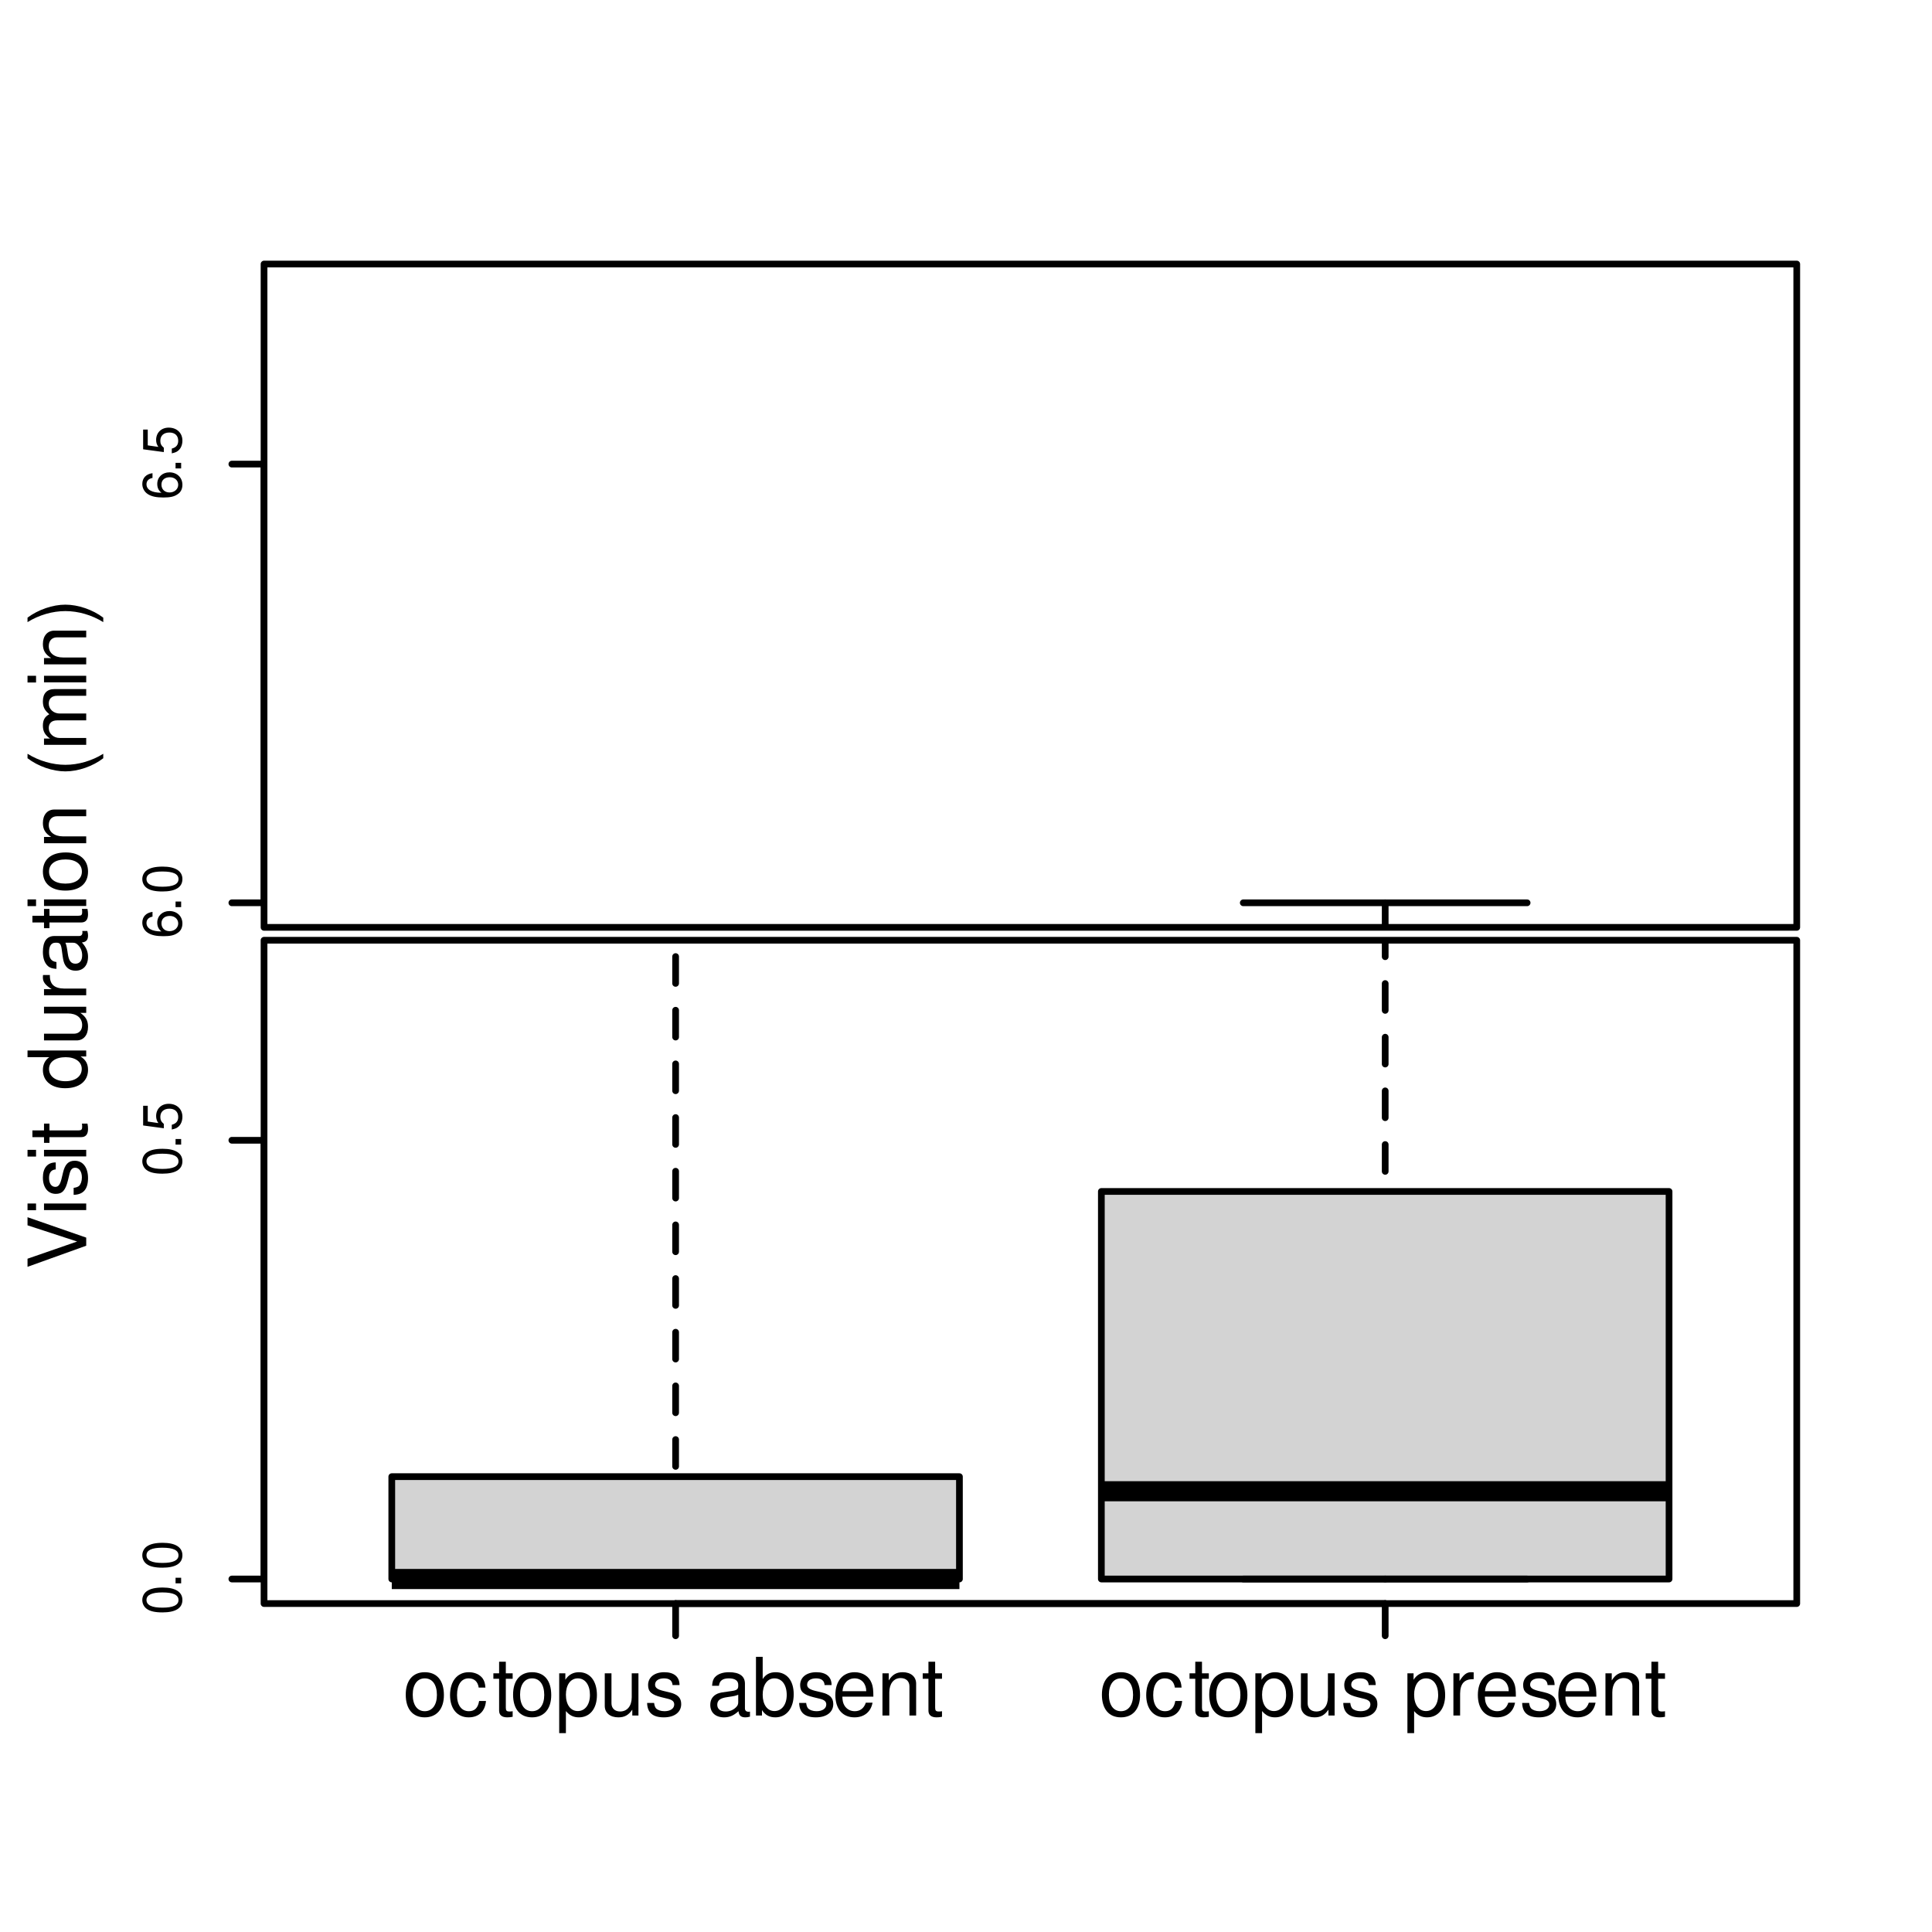
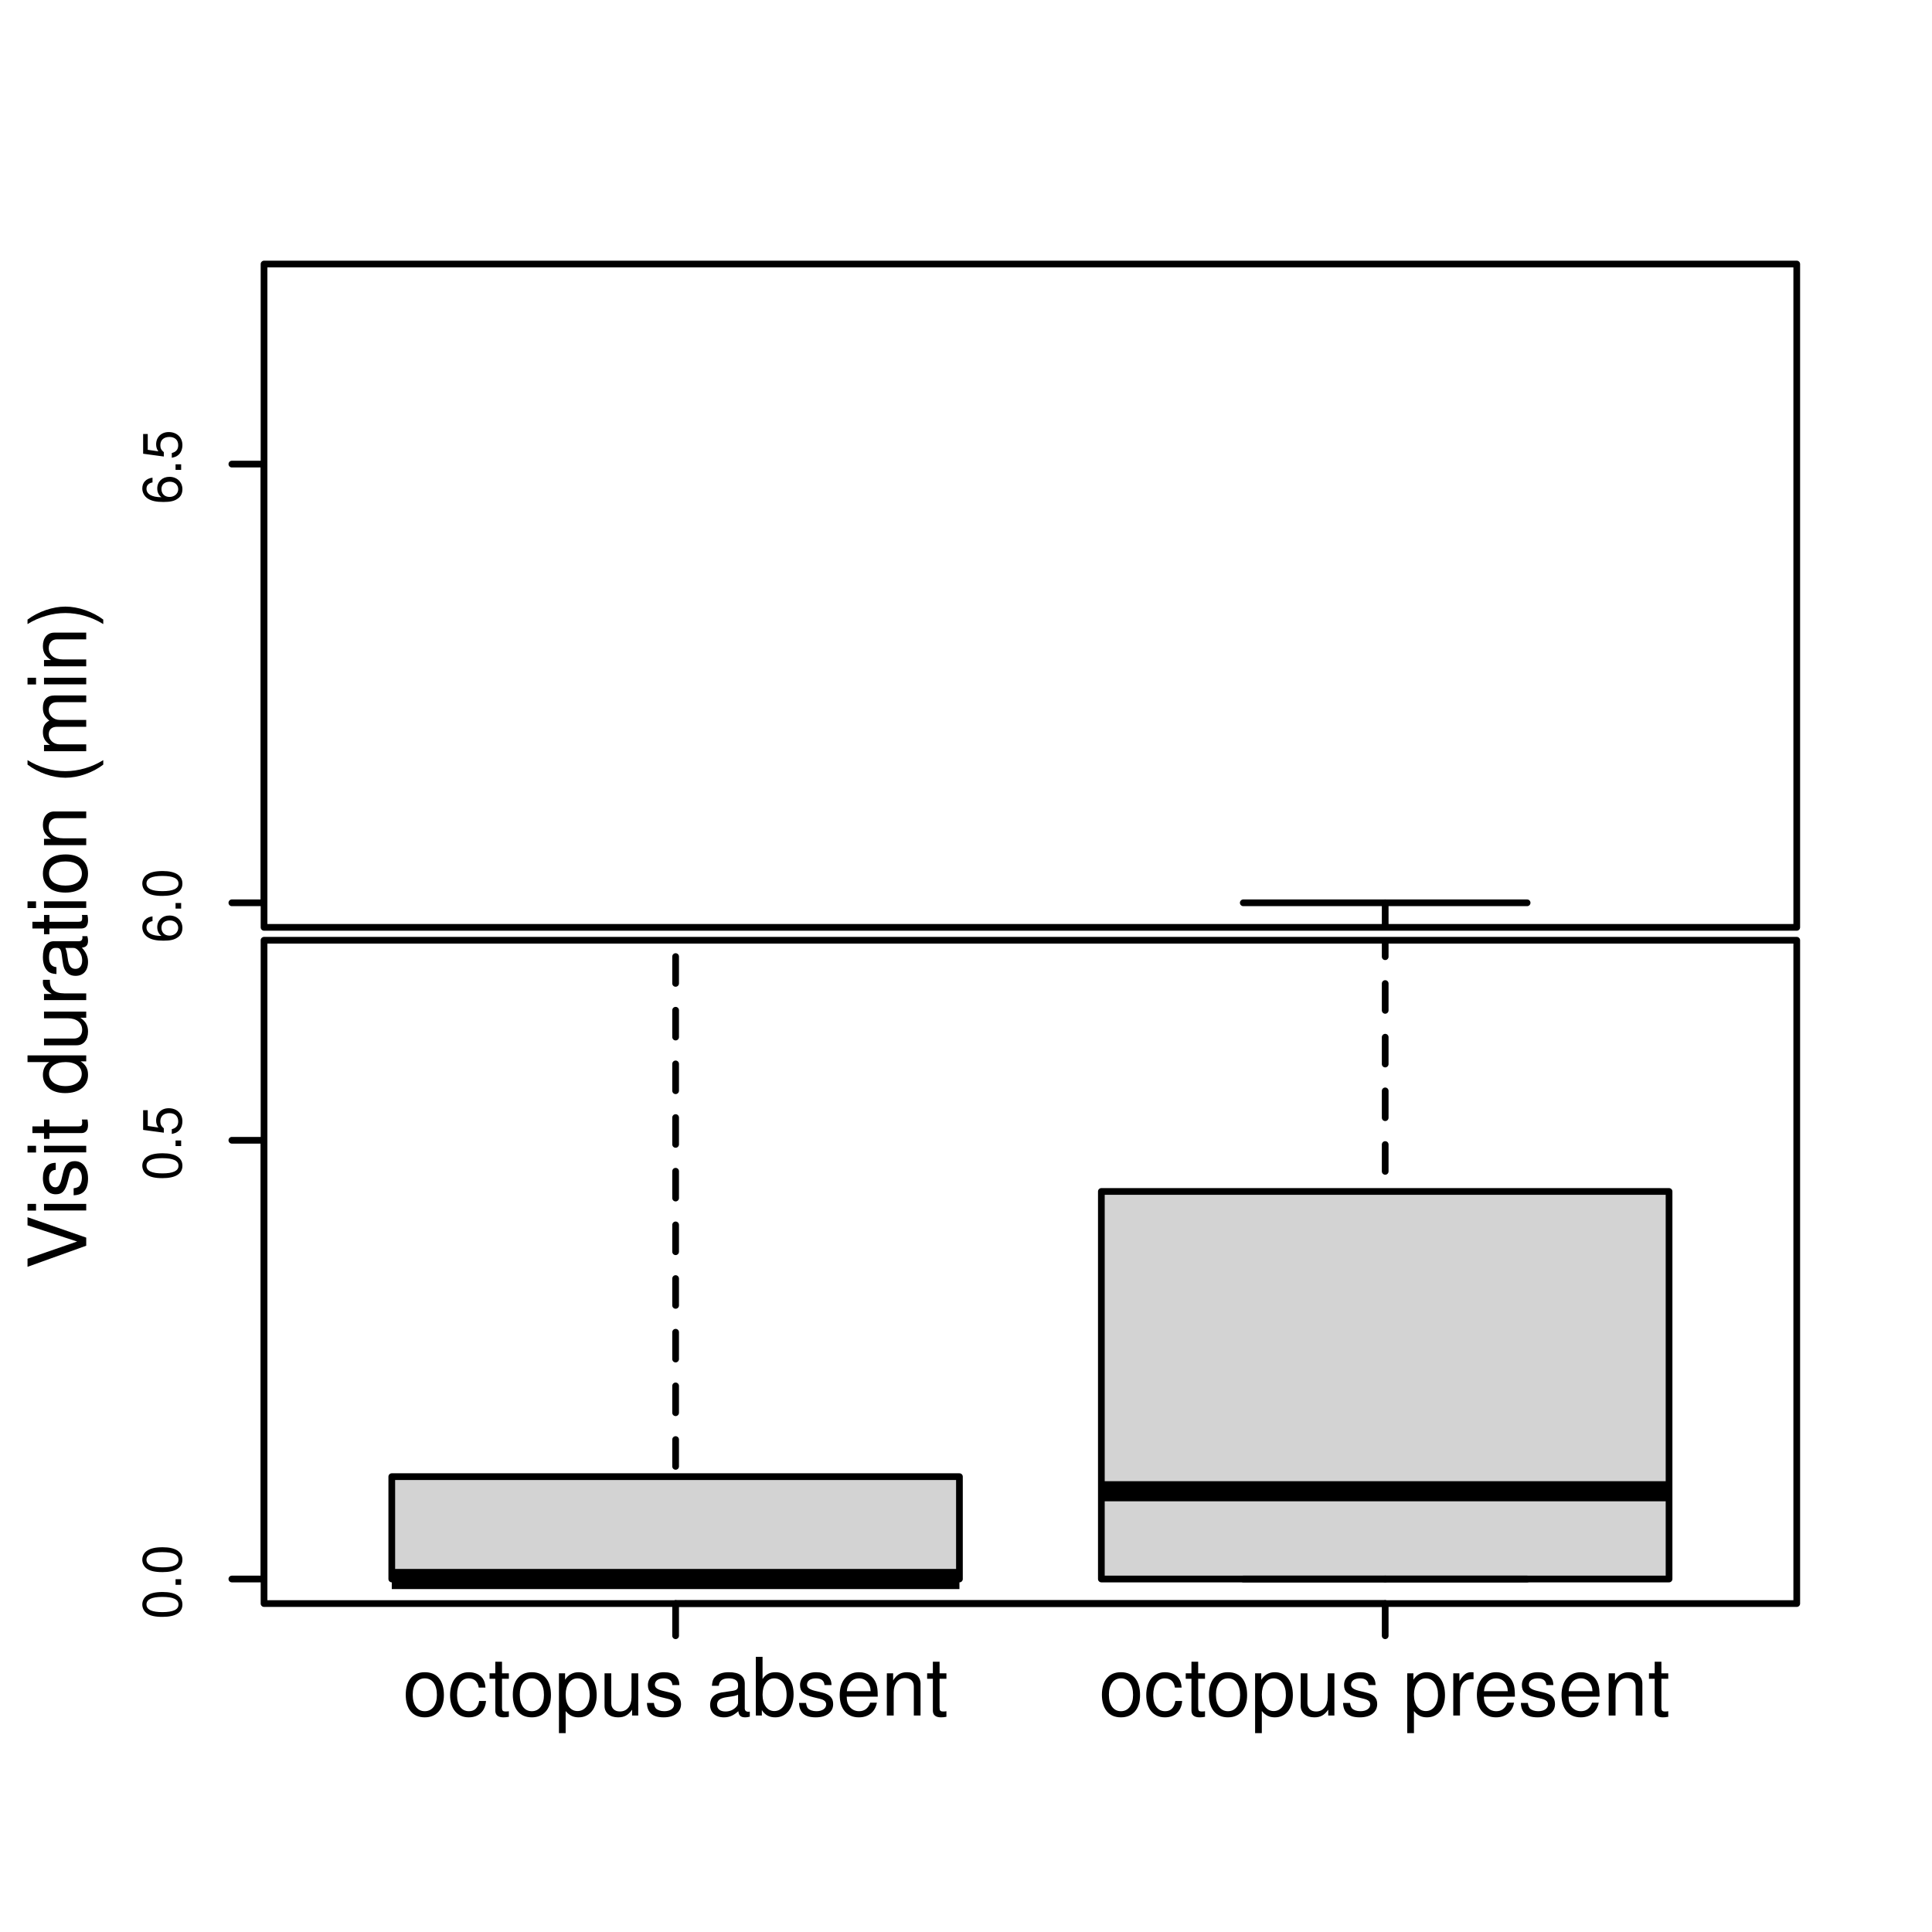
<svg xmlns="http://www.w3.org/2000/svg" xmlns:xlink="http://www.w3.org/1999/xlink" width="216pt" height="216pt" viewBox="0 0 216 216" version="1.1">
  <defs>
    <g>
      <symbol overflow="visible" id="glyph0-0">
        <path style="stroke:none;" d="" />
      </symbol>
      <symbol overflow="visible" id="glyph0-1">
        <path style="stroke:none;" d="M -3.203 -2.984 C -3.922 -2.891 -4.344 -2.438 -4.344 -1.781 C -4.344 -1.312 -4.109 -0.891 -3.719 -0.641 C -3.297 -0.375 -2.766 -0.266 -1.984 -0.266 C -1.25 -0.266 -0.781 -0.359 -0.406 -0.625 C -0.047 -0.844 0.141 -1.219 0.141 -1.688 C 0.141 -2.5 -0.469 -3.078 -1.312 -3.078 C -2.109 -3.078 -2.672 -2.531 -2.672 -1.781 C -2.672 -1.359 -2.516 -1.031 -2.203 -0.797 C -3.281 -0.797 -3.875 -1.141 -3.875 -1.75 C -3.875 -2.125 -3.625 -2.375 -3.203 -2.453 Z M -2.203 -1.703 C -2.203 -2.219 -1.844 -2.531 -1.266 -2.531 C -0.719 -2.531 -0.328 -2.172 -0.328 -1.688 C -0.328 -1.203 -0.75 -0.828 -1.297 -0.828 C -1.844 -0.828 -2.203 -1.188 -2.203 -1.703 Z M -2.203 -1.703 " />
      </symbol>
      <symbol overflow="visible" id="glyph0-2">
        <path style="stroke:none;" d="M -0.625 -1.141 L -0.625 -0.516 L 0 -0.516 L 0 -1.141 Z M -0.625 -1.141 " />
      </symbol>
      <symbol overflow="visible" id="glyph0-3">
        <path style="stroke:none;" d="M -4.344 -1.656 C -4.344 -1.25 -4.156 -0.891 -3.859 -0.672 C -3.484 -0.391 -2.906 -0.266 -2.094 -0.266 C -0.641 -0.266 0.141 -0.734 0.141 -1.656 C 0.141 -2.547 -0.641 -3.047 -2.062 -3.047 C -2.906 -3.047 -3.469 -2.906 -3.859 -2.625 C -4.156 -2.406 -4.344 -2.047 -4.344 -1.656 Z M -3.875 -1.656 C -3.875 -2.219 -3.281 -2.5 -2.109 -2.5 C -0.875 -2.5 -0.297 -2.219 -0.297 -1.641 C -0.297 -1.078 -0.906 -0.797 -2.094 -0.797 C -3.281 -0.797 -3.875 -1.078 -3.875 -1.656 Z M -3.875 -1.656 " />
      </symbol>
      <symbol overflow="visible" id="glyph0-4">
        <path style="stroke:none;" d="M -4.25 -2.859 L -4.25 -0.656 L -1.938 -0.344 L -1.938 -0.828 C -2.234 -1.078 -2.328 -1.281 -2.328 -1.609 C -2.328 -2.188 -1.938 -2.531 -1.312 -2.531 C -0.703 -2.531 -0.328 -2.188 -0.328 -1.609 C -0.328 -1.141 -0.562 -0.859 -1.047 -0.734 L -1.047 -0.203 C -0.703 -0.281 -0.531 -0.344 -0.375 -0.469 C -0.047 -0.703 0.141 -1.141 0.141 -1.625 C 0.141 -2.484 -0.484 -3.078 -1.391 -3.078 C -2.219 -3.078 -2.797 -2.516 -2.797 -1.703 C -2.797 -1.406 -2.719 -1.156 -2.547 -0.922 L -3.734 -1.094 L -3.734 -2.859 Z M -4.25 -2.859 " />
      </symbol>
      <symbol overflow="visible" id="glyph1-0">
        <path style="stroke:none;" d="" />
      </symbol>
      <symbol overflow="visible" id="glyph1-1">
        <path style="stroke:none;" d="M 2.453 -4.844 C 1.109 -4.844 0.328 -3.906 0.328 -2.328 C 0.328 -0.734 1.109 0.203 2.453 0.203 C 3.781 0.203 4.594 -0.734 4.594 -2.281 C 4.594 -3.922 3.812 -4.844 2.453 -4.844 Z M 2.453 -4.156 C 3.297 -4.156 3.812 -3.469 3.812 -2.297 C 3.812 -1.172 3.281 -0.484 2.453 -0.484 C 1.625 -0.484 1.109 -1.172 1.109 -2.328 C 1.109 -3.469 1.625 -4.156 2.453 -4.156 Z M 2.453 -4.156 " />
      </symbol>
      <symbol overflow="visible" id="glyph1-2">
        <path style="stroke:none;" d="M 4.234 -3.125 C 4.203 -3.594 4.109 -3.891 3.922 -4.156 C 3.594 -4.594 3.031 -4.844 2.375 -4.844 C 1.094 -4.844 0.281 -3.844 0.281 -2.281 C 0.281 -0.75 1.094 0.203 2.359 0.203 C 3.484 0.203 4.203 -0.469 4.297 -1.625 L 3.531 -1.625 C 3.406 -0.859 3.031 -0.484 2.391 -0.484 C 1.562 -0.484 1.062 -1.156 1.062 -2.281 C 1.062 -3.453 1.547 -4.156 2.359 -4.156 C 3 -4.156 3.391 -3.781 3.484 -3.125 Z M 4.234 -3.125 " />
      </symbol>
      <symbol overflow="visible" id="glyph1-3">
        <path style="stroke:none;" d="M 2.281 -4.719 L 1.516 -4.719 L 1.516 -6.016 L 0.766 -6.016 L 0.766 -4.719 L 0.125 -4.719 L 0.125 -4.109 L 0.766 -4.109 L 0.766 -0.547 C 0.766 -0.047 1.094 0.203 1.672 0.203 C 1.875 0.203 2.031 0.188 2.281 0.141 L 2.281 -0.484 C 2.172 -0.453 2.078 -0.453 1.922 -0.453 C 1.609 -0.453 1.516 -0.547 1.516 -0.875 L 1.516 -4.109 L 2.281 -4.109 Z M 2.281 -4.719 " />
      </symbol>
      <symbol overflow="visible" id="glyph1-4">
        <path style="stroke:none;" d="M 0.484 1.969 L 1.234 1.969 L 1.234 -0.5 C 1.641 -0.016 2.078 0.203 2.688 0.203 C 3.922 0.203 4.703 -0.781 4.703 -2.281 C 4.703 -3.859 3.938 -4.844 2.688 -4.844 C 2.047 -4.844 1.531 -4.562 1.172 -4 L 1.172 -4.719 L 0.484 -4.719 Z M 2.562 -4.156 C 3.391 -4.156 3.922 -3.422 3.922 -2.297 C 3.922 -1.219 3.375 -0.5 2.562 -0.5 C 1.75 -0.5 1.234 -1.219 1.234 -2.328 C 1.234 -3.422 1.75 -4.156 2.562 -4.156 Z M 2.562 -4.156 " />
      </symbol>
      <symbol overflow="visible" id="glyph1-5">
        <path style="stroke:none;" d="M 4.344 0 L 4.344 -4.719 L 3.594 -4.719 L 3.594 -2.047 C 3.594 -1.078 3.094 -0.453 2.297 -0.453 C 1.703 -0.453 1.328 -0.812 1.328 -1.375 L 1.328 -4.719 L 0.578 -4.719 L 0.578 -1.078 C 0.578 -0.297 1.172 0.203 2.094 0.203 C 2.781 0.203 3.219 -0.031 3.656 -0.656 L 3.656 0 Z M 4.344 0 " />
      </symbol>
      <symbol overflow="visible" id="glyph1-6">
        <path style="stroke:none;" d="M 3.938 -3.406 C 3.938 -4.328 3.328 -4.844 2.234 -4.844 C 1.141 -4.844 0.422 -4.281 0.422 -3.406 C 0.422 -2.672 0.797 -2.328 1.922 -2.047 L 2.625 -1.875 C 3.141 -1.75 3.344 -1.562 3.344 -1.234 C 3.344 -0.781 2.906 -0.484 2.25 -0.484 C 1.844 -0.484 1.5 -0.609 1.312 -0.797 C 1.203 -0.938 1.141 -1.078 1.094 -1.406 L 0.312 -1.406 C 0.344 -0.312 0.953 0.203 2.188 0.203 C 3.375 0.203 4.125 -0.375 4.125 -1.281 C 4.125 -1.984 3.734 -2.375 2.797 -2.594 L 2.078 -2.766 C 1.469 -2.922 1.203 -3.109 1.203 -3.453 C 1.203 -3.891 1.594 -4.156 2.203 -4.156 C 2.812 -4.156 3.125 -3.891 3.156 -3.406 Z M 3.938 -3.406 " />
      </symbol>
      <symbol overflow="visible" id="glyph1-7">
        <path style="stroke:none;" d="" />
      </symbol>
      <symbol overflow="visible" id="glyph1-8">
        <path style="stroke:none;" d="M 4.812 -0.438 C 4.734 -0.422 4.703 -0.422 4.656 -0.422 C 4.391 -0.422 4.25 -0.562 4.25 -0.797 L 4.25 -3.562 C 4.25 -4.406 3.641 -4.844 2.469 -4.844 C 1.781 -4.844 1.234 -4.656 0.906 -4.297 C 0.688 -4.062 0.609 -3.781 0.578 -3.328 L 1.344 -3.328 C 1.406 -3.891 1.75 -4.156 2.453 -4.156 C 3.125 -4.156 3.5 -3.906 3.5 -3.453 L 3.5 -3.266 C 3.484 -2.938 3.328 -2.812 2.719 -2.734 C 1.656 -2.594 1.5 -2.562 1.203 -2.453 C 0.656 -2.219 0.375 -1.797 0.375 -1.188 C 0.375 -0.328 0.969 0.203 1.922 0.203 C 2.516 0.203 3 0 3.531 -0.484 C 3.578 0 3.812 0.203 4.297 0.203 C 4.469 0.203 4.562 0.188 4.812 0.125 Z M 3.5 -1.484 C 3.5 -1.234 3.422 -1.078 3.203 -0.875 C 2.891 -0.594 2.531 -0.453 2.094 -0.453 C 1.5 -0.453 1.156 -0.734 1.156 -1.203 C 1.156 -1.703 1.484 -1.953 2.297 -2.062 C 3.094 -2.172 3.25 -2.219 3.5 -2.328 Z M 3.5 -1.484 " />
      </symbol>
      <symbol overflow="visible" id="glyph1-9">
        <path style="stroke:none;" d="M 0.484 -6.562 L 0.484 0 L 1.156 0 L 1.156 -0.609 C 1.516 -0.047 2 0.203 2.656 0.203 C 3.891 0.203 4.703 -0.812 4.703 -2.375 C 4.703 -3.906 3.938 -4.844 2.688 -4.844 C 2.047 -4.844 1.578 -4.609 1.234 -4.078 L 1.234 -6.562 Z M 2.547 -4.156 C 3.391 -4.156 3.922 -3.422 3.922 -2.297 C 3.922 -1.219 3.359 -0.5 2.547 -0.5 C 1.75 -0.5 1.234 -1.219 1.234 -2.328 C 1.234 -3.422 1.75 -4.156 2.547 -4.156 Z M 2.547 -4.156 " />
      </symbol>
      <symbol overflow="visible" id="glyph1-10">
        <path style="stroke:none;" d="M 4.609 -2.109 C 4.609 -2.828 4.562 -3.266 4.422 -3.609 C 4.125 -4.391 3.406 -4.844 2.516 -4.844 C 1.203 -4.844 0.359 -3.859 0.359 -2.297 C 0.359 -0.734 1.172 0.203 2.5 0.203 C 3.578 0.203 4.328 -0.406 4.516 -1.438 L 3.766 -1.438 C 3.562 -0.812 3.125 -0.484 2.531 -0.484 C 2.047 -0.484 1.641 -0.703 1.391 -1.094 C 1.219 -1.375 1.156 -1.641 1.141 -2.109 Z M 1.156 -2.719 C 1.219 -3.594 1.75 -4.156 2.516 -4.156 C 3.281 -4.156 3.812 -3.562 3.812 -2.719 Z M 1.156 -2.719 " />
      </symbol>
      <symbol overflow="visible" id="glyph1-11">
        <path style="stroke:none;" d="M 0.625 -4.719 L 0.625 0 L 1.391 0 L 1.391 -2.594 C 1.391 -3.562 1.891 -4.188 2.656 -4.188 C 3.266 -4.188 3.641 -3.828 3.641 -3.266 L 3.641 0 L 4.391 0 L 4.391 -3.562 C 4.391 -4.344 3.797 -4.844 2.891 -4.844 C 2.188 -4.844 1.734 -4.578 1.328 -3.922 L 1.328 -4.719 Z M 0.625 -4.719 " />
      </symbol>
      <symbol overflow="visible" id="glyph1-12">
        <path style="stroke:none;" d="M 0.625 -4.719 L 0.625 0 L 1.375 0 L 1.375 -2.453 C 1.391 -3.578 1.859 -4.094 2.891 -4.062 L 2.891 -4.828 C 2.766 -4.844 2.688 -4.844 2.594 -4.844 C 2.109 -4.844 1.75 -4.562 1.312 -3.859 L 1.312 -4.719 Z M 0.625 -4.719 " />
      </symbol>
      <symbol overflow="visible" id="glyph2-0">
        <path style="stroke:none;" d="" />
      </symbol>
      <symbol overflow="visible" id="glyph2-1">
        <path style="stroke:none;" d="M 0 -3.531 L -6.562 -5.812 L -6.562 -4.906 L -1.016 -3.094 L -6.562 -1.172 L -6.562 -0.266 L 0 -2.625 Z M 0 -3.531 " />
      </symbol>
      <symbol overflow="visible" id="glyph2-2">
        <path style="stroke:none;" d="M -4.719 -1.344 L -4.719 -0.609 L 0 -0.609 L 0 -1.344 Z M -6.562 -1.344 L -6.562 -0.594 L -5.609 -0.594 L -5.609 -1.344 Z M -6.562 -1.344 " />
      </symbol>
      <symbol overflow="visible" id="glyph2-3">
        <path style="stroke:none;" d="M -3.406 -3.938 C -4.328 -3.938 -4.844 -3.328 -4.844 -2.234 C -4.844 -1.141 -4.281 -0.422 -3.406 -0.422 C -2.672 -0.422 -2.328 -0.797 -2.047 -1.922 L -1.875 -2.625 C -1.75 -3.141 -1.562 -3.344 -1.234 -3.344 C -0.781 -3.344 -0.484 -2.906 -0.484 -2.25 C -0.484 -1.844 -0.609 -1.5 -0.797 -1.312 C -0.938 -1.203 -1.078 -1.141 -1.406 -1.094 L -1.406 -0.312 C -0.312 -0.344 0.203 -0.953 0.203 -2.188 C 0.203 -3.375 -0.375 -4.125 -1.281 -4.125 C -1.984 -4.125 -2.375 -3.734 -2.594 -2.797 L -2.766 -2.078 C -2.922 -1.469 -3.109 -1.203 -3.453 -1.203 C -3.891 -1.203 -4.156 -1.594 -4.156 -2.203 C -4.156 -2.812 -3.891 -3.125 -3.406 -3.156 Z M -3.406 -3.938 " />
      </symbol>
      <symbol overflow="visible" id="glyph2-4">
        <path style="stroke:none;" d="M -4.719 -2.281 L -4.719 -1.516 L -6.016 -1.516 L -6.016 -0.766 L -4.719 -0.766 L -4.719 -0.125 L -4.109 -0.125 L -4.109 -0.766 L -0.547 -0.766 C -0.047 -0.766 0.203 -1.094 0.203 -1.672 C 0.203 -1.875 0.188 -2.031 0.141 -2.281 L -0.484 -2.281 C -0.453 -2.172 -0.453 -2.078 -0.453 -1.922 C -0.453 -1.609 -0.547 -1.516 -0.875 -1.516 L -4.109 -1.516 L -4.109 -2.281 Z M -4.719 -2.281 " />
      </symbol>
      <symbol overflow="visible" id="glyph2-5">
        <path style="stroke:none;" d="" />
      </symbol>
      <symbol overflow="visible" id="glyph2-6">
        <path style="stroke:none;" d="M -6.562 -4.453 L -6.562 -3.703 L -4.125 -3.703 C -4.594 -3.391 -4.844 -2.891 -4.844 -2.266 C -4.844 -1.031 -3.875 -0.234 -2.359 -0.234 C -0.781 -0.234 0.203 -1.016 0.203 -2.281 C 0.203 -2.938 -0.031 -3.391 -0.625 -3.781 L 0 -3.781 L 0 -4.453 Z M -4.156 -2.391 C -4.156 -3.188 -3.438 -3.703 -2.297 -3.703 C -1.219 -3.703 -0.5 -3.188 -0.5 -2.391 C -0.5 -1.562 -1.219 -1.016 -2.328 -1.016 C -3.422 -1.016 -4.156 -1.562 -4.156 -2.391 Z M -4.156 -2.391 " />
      </symbol>
      <symbol overflow="visible" id="glyph2-7">
        <path style="stroke:none;" d="M 0 -4.344 L -4.719 -4.344 L -4.719 -3.594 L -2.047 -3.594 C -1.078 -3.594 -0.453 -3.094 -0.453 -2.297 C -0.453 -1.703 -0.812 -1.328 -1.375 -1.328 L -4.719 -1.328 L -4.719 -0.578 L -1.078 -0.578 C -0.297 -0.578 0.203 -1.172 0.203 -2.094 C 0.203 -2.781 -0.031 -3.219 -0.656 -3.656 L 0 -3.656 Z M 0 -4.344 " />
      </symbol>
      <symbol overflow="visible" id="glyph2-8">
        <path style="stroke:none;" d="M -4.719 -0.625 L 0 -0.625 L 0 -1.375 L -2.453 -1.375 C -3.578 -1.391 -4.094 -1.859 -4.062 -2.891 L -4.828 -2.891 C -4.844 -2.766 -4.844 -2.688 -4.844 -2.594 C -4.844 -2.109 -4.562 -1.75 -3.859 -1.312 L -4.719 -1.312 Z M -4.719 -0.625 " />
      </symbol>
      <symbol overflow="visible" id="glyph2-9">
        <path style="stroke:none;" d="M -0.438 -4.812 C -0.422 -4.734 -0.422 -4.703 -0.422 -4.656 C -0.422 -4.391 -0.562 -4.25 -0.797 -4.25 L -3.562 -4.25 C -4.406 -4.25 -4.844 -3.641 -4.844 -2.469 C -4.844 -1.781 -4.656 -1.234 -4.297 -0.906 C -4.062 -0.688 -3.781 -0.609 -3.328 -0.578 L -3.328 -1.344 C -3.891 -1.406 -4.156 -1.75 -4.156 -2.453 C -4.156 -3.125 -3.906 -3.5 -3.453 -3.5 L -3.266 -3.5 C -2.938 -3.484 -2.812 -3.328 -2.734 -2.719 C -2.594 -1.656 -2.562 -1.5 -2.453 -1.203 C -2.219 -0.656 -1.797 -0.375 -1.188 -0.375 C -0.328 -0.375 0.203 -0.969 0.203 -1.922 C 0.203 -2.516 0 -3 -0.484 -3.531 C 0 -3.578 0.203 -3.812 0.203 -4.297 C 0.203 -4.469 0.188 -4.562 0.125 -4.812 Z M -1.484 -3.5 C -1.234 -3.5 -1.078 -3.422 -0.875 -3.203 C -0.594 -2.891 -0.453 -2.531 -0.453 -2.094 C -0.453 -1.5 -0.734 -1.156 -1.203 -1.156 C -1.703 -1.156 -1.953 -1.484 -2.062 -2.297 C -2.172 -3.094 -2.219 -3.25 -2.328 -3.5 Z M -1.484 -3.5 " />
      </symbol>
      <symbol overflow="visible" id="glyph2-10">
        <path style="stroke:none;" d="M -4.844 -2.453 C -4.844 -1.109 -3.906 -0.328 -2.328 -0.328 C -0.734 -0.328 0.203 -1.109 0.203 -2.453 C 0.203 -3.781 -0.734 -4.594 -2.281 -4.594 C -3.922 -4.594 -4.844 -3.812 -4.844 -2.453 Z M -4.156 -2.453 C -4.156 -3.297 -3.469 -3.812 -2.297 -3.812 C -1.172 -3.812 -0.484 -3.281 -0.484 -2.453 C -0.484 -1.625 -1.172 -1.109 -2.328 -1.109 C -3.469 -1.109 -4.156 -1.625 -4.156 -2.453 Z M -4.156 -2.453 " />
      </symbol>
      <symbol overflow="visible" id="glyph2-11">
        <path style="stroke:none;" d="M -4.719 -0.625 L 0 -0.625 L 0 -1.391 L -2.594 -1.391 C -3.562 -1.391 -4.188 -1.891 -4.188 -2.656 C -4.188 -3.266 -3.828 -3.641 -3.266 -3.641 L 0 -3.641 L 0 -4.391 L -3.562 -4.391 C -4.344 -4.391 -4.844 -3.797 -4.844 -2.891 C -4.844 -2.188 -4.578 -1.734 -3.922 -1.328 L -4.719 -1.328 Z M -4.719 -0.625 " />
      </symbol>
      <symbol overflow="visible" id="glyph2-12">
        <path style="stroke:none;" d="M -6.562 -2.125 C -5.375 -1.219 -3.75 -0.656 -2.328 -0.656 C -0.906 -0.656 0.734 -1.219 1.906 -2.125 L 1.906 -2.625 C 0.625 -1.828 -0.891 -1.391 -2.328 -1.391 C -3.766 -1.391 -5.281 -1.828 -6.562 -2.625 Z M -6.562 -2.125 " />
      </symbol>
      <symbol overflow="visible" id="glyph2-13">
        <path style="stroke:none;" d="M -4.719 -0.625 L 0 -0.625 L 0 -1.391 L -2.969 -1.391 C -3.641 -1.391 -4.188 -1.875 -4.188 -2.5 C -4.188 -3.047 -3.859 -3.359 -3.25 -3.359 L 0 -3.359 L 0 -4.125 L -2.969 -4.125 C -3.641 -4.125 -4.188 -4.609 -4.188 -5.234 C -4.188 -5.781 -3.844 -6.109 -3.25 -6.109 L 0 -6.109 L 0 -6.859 L -3.531 -6.859 C -4.391 -6.859 -4.844 -6.375 -4.844 -5.484 C -4.844 -4.859 -4.656 -4.484 -4.125 -4.047 C -4.641 -3.766 -4.844 -3.391 -4.844 -2.766 C -4.844 -2.141 -4.609 -1.719 -4.047 -1.328 L -4.719 -1.328 Z M -4.719 -0.625 " />
      </symbol>
      <symbol overflow="visible" id="glyph2-14">
        <path style="stroke:none;" d="M 1.906 -0.844 C 0.734 -1.734 -0.906 -2.297 -2.328 -2.297 C -3.75 -2.297 -5.375 -1.734 -6.562 -0.844 L -6.562 -0.344 C -5.281 -1.141 -3.766 -1.578 -2.328 -1.578 C -0.891 -1.578 0.625 -1.141 1.906 -0.344 Z M 1.906 -0.844 " />
      </symbol>
    </g>
    <clipPath id="clip1">
      <path d="M 154 100 L 156 100 L 156 103.68 L 154 103.68 Z M 154 100 " />
    </clipPath>
    <clipPath id="clip2">
      <path d="M 75 105.121 L 76 105.121 L 76 166 L 75 166 Z M 75 105.121 " />
    </clipPath>
    <clipPath id="clip3">
      <path d="M 154 105.121 L 156 105.121 L 156 134 L 154 134 Z M 154 105.121 " />
    </clipPath>
  </defs>
-   <g id="surface181">
+   <g id="surface236">
    <rect x="0" y="0" width="216" height="216" style="fill:rgb(100%,100%,100%);fill-opacity:1;stroke:none;" />
    <g clip-path="url(#clip1)" clip-rule="nonzero">
      <path style="fill:none;stroke-width:0.75;stroke-linecap:round;stroke-linejoin:round;stroke:rgb(0%,0%,0%);stroke-opacity:1;stroke-dasharray:3,3;stroke-miterlimit:10;" d="M 154.867 100.934 L 154.867 646.18 " />
    </g>
    <path style="fill:none;stroke-width:0.75;stroke-linecap:round;stroke-linejoin:round;stroke:rgb(0%,0%,0%);stroke-opacity:1;stroke-miterlimit:10;" d="M 139 100.934 L 170.734 100.934 " />
    <path style="fill:none;stroke-width:0.75;stroke-linecap:round;stroke-linejoin:round;stroke:rgb(0%,0%,0%);stroke-opacity:1;stroke-miterlimit:10;" d="M 29.52 100.934 L 29.52 51.887 " />
    <path style="fill:none;stroke-width:0.75;stroke-linecap:round;stroke-linejoin:round;stroke:rgb(0%,0%,0%);stroke-opacity:1;stroke-miterlimit:10;" d="M 29.52 100.934 L 25.922 100.934 " />
    <path style="fill:none;stroke-width:0.75;stroke-linecap:round;stroke-linejoin:round;stroke:rgb(0%,0%,0%);stroke-opacity:1;stroke-miterlimit:10;" d="M 29.52 51.887 L 25.922 51.887 " />
    <g style="fill:rgb(0%,0%,0%);fill-opacity:1;">
-       <use xlink:href="#glyph0-1" x="20.253" y="104.934" />
-       <use xlink:href="#glyph0-2" x="20.253" y="101.934" />
-       <use xlink:href="#glyph0-3" x="20.253" y="99.934" />
-     </g>
-     <g style="fill:rgb(0%,0%,0%);fill-opacity:1;">
-       <use xlink:href="#glyph0-1" x="20.253" y="55.887" />
-       <use xlink:href="#glyph0-2" x="20.253" y="52.887" />
-       <use xlink:href="#glyph0-4" x="20.253" y="50.887" />
+       <use xlink:href="#glyph0-1" x="20.253" y="105.434" />
+       <use xlink:href="#glyph0-2" x="20.253" y="102.098" />
+       <use xlink:href="#glyph0-3" x="20.253" y="100.43" />
+     </g>
+     <g style="fill:rgb(0%,0%,0%);fill-opacity:1;">
+       <use xlink:href="#glyph0-1" x="20.253" y="56.387" />
+       <use xlink:href="#glyph0-2" x="20.253" y="53.051" />
+       <use xlink:href="#glyph0-4" x="20.253" y="51.383" />
    </g>
    <path style="fill:none;stroke-width:0.75;stroke-linecap:round;stroke-linejoin:round;stroke:rgb(0%,0%,0%);stroke-opacity:1;stroke-miterlimit:10;" d="M 29.52 103.68 L 200.879 103.68 L 200.879 29.52 L 29.52 29.52 Z M 29.52 103.68 " />
    <path style=" stroke:none;fill-rule:nonzero;fill:rgb(82.745%,82.745%,82.745%);fill-opacity:1;" d="M 43.801 176.535 L 107.266 176.535 L 107.266 165.09 L 43.801 165.09 Z M 43.801 176.535 " />
    <path style="fill:none;stroke-width:2.25;stroke-linecap:butt;stroke-linejoin:round;stroke:rgb(0%,0%,0%);stroke-opacity:1;stroke-miterlimit:10;" d="M 43.801 176.535 L 107.266 176.535 " />
    <path style="fill:none;stroke-width:0.75;stroke-linecap:round;stroke-linejoin:round;stroke:rgb(0%,0%,0%);stroke-opacity:1;stroke-dasharray:3,3;stroke-miterlimit:10;" d="M 75.535 176.535 L 75.535 176.535 " />
    <g clip-path="url(#clip2)" clip-rule="nonzero">
      <path style="fill:none;stroke-width:0.75;stroke-linecap:round;stroke-linejoin:round;stroke:rgb(0%,0%,0%);stroke-opacity:1;stroke-dasharray:3,3;stroke-miterlimit:10;" d="M 75.535 -85.055 L 75.535 165.09 " />
    </g>
    <path style="fill:none;stroke-width:0.75;stroke-linecap:round;stroke-linejoin:round;stroke:rgb(0%,0%,0%);stroke-opacity:1;stroke-miterlimit:10;" d="M 59.668 176.535 L 91.398 176.535 " />
    <path style="fill:none;stroke-width:0.75;stroke-linecap:round;stroke-linejoin:round;stroke:rgb(0%,0%,0%);stroke-opacity:1;stroke-miterlimit:10;" d="M 43.801 176.535 L 107.266 176.535 L 107.266 165.09 L 43.801 165.09 Z M 43.801 176.535 " />
    <path style=" stroke:none;fill-rule:nonzero;fill:rgb(82.745%,82.745%,82.745%);fill-opacity:1;" d="M 123.133 176.535 L 186.602 176.535 L 186.602 133.207 L 123.133 133.207 Z M 123.133 176.535 " />
    <path style="fill:none;stroke-width:2.25;stroke-linecap:butt;stroke-linejoin:round;stroke:rgb(0%,0%,0%);stroke-opacity:1;stroke-miterlimit:10;" d="M 123.133 166.723 L 186.602 166.723 " />
    <path style="fill:none;stroke-width:0.75;stroke-linecap:round;stroke-linejoin:round;stroke:rgb(0%,0%,0%);stroke-opacity:1;stroke-dasharray:3,3;stroke-miterlimit:10;" d="M 154.867 176.535 L 154.867 176.535 " />
    <g clip-path="url(#clip3)" clip-rule="nonzero">
      <path style="fill:none;stroke-width:0.75;stroke-linecap:round;stroke-linejoin:round;stroke:rgb(0%,0%,0%);stroke-opacity:1;stroke-dasharray:3,3;stroke-miterlimit:10;" d="M 154.867 -412.039 L 154.867 133.207 " />
    </g>
    <path style="fill:none;stroke-width:0.75;stroke-linecap:round;stroke-linejoin:round;stroke:rgb(0%,0%,0%);stroke-opacity:1;stroke-miterlimit:10;" d="M 139 176.535 L 170.734 176.535 " />
    <path style="fill:none;stroke-width:0.75;stroke-linecap:round;stroke-linejoin:round;stroke:rgb(0%,0%,0%);stroke-opacity:1;stroke-miterlimit:10;" d="M 123.133 176.535 L 186.602 176.535 L 186.602 133.207 L 123.133 133.207 Z M 123.133 176.535 " />
    <path style="fill:none;stroke-width:0.75;stroke-linecap:round;stroke-linejoin:round;stroke:rgb(0%,0%,0%);stroke-opacity:1;stroke-miterlimit:10;" d="M 29.52 176.535 L 29.52 127.484 " />
    <path style="fill:none;stroke-width:0.75;stroke-linecap:round;stroke-linejoin:round;stroke:rgb(0%,0%,0%);stroke-opacity:1;stroke-miterlimit:10;" d="M 29.52 176.535 L 25.922 176.535 " />
    <path style="fill:none;stroke-width:0.75;stroke-linecap:round;stroke-linejoin:round;stroke:rgb(0%,0%,0%);stroke-opacity:1;stroke-miterlimit:10;" d="M 29.52 127.484 L 25.922 127.484 " />
    <g style="fill:rgb(0%,0%,0%);fill-opacity:1;">
-       <use xlink:href="#glyph0-3" x="20.253" y="180.535" />
-       <use xlink:href="#glyph0-2" x="20.253" y="177.535" />
-       <use xlink:href="#glyph0-3" x="20.253" y="175.535" />
-     </g>
-     <g style="fill:rgb(0%,0%,0%);fill-opacity:1;">
-       <use xlink:href="#glyph0-3" x="20.253" y="131.484" />
-       <use xlink:href="#glyph0-2" x="20.253" y="128.484" />
-       <use xlink:href="#glyph0-4" x="20.253" y="126.484" />
+       <use xlink:href="#glyph0-3" x="20.253" y="181.035" />
+       <use xlink:href="#glyph0-2" x="20.253" y="177.699" />
+       <use xlink:href="#glyph0-3" x="20.253" y="176.031" />
+     </g>
+     <g style="fill:rgb(0%,0%,0%);fill-opacity:1;">
+       <use xlink:href="#glyph0-3" x="20.253" y="131.984" />
+       <use xlink:href="#glyph0-2" x="20.253" y="128.648" />
+       <use xlink:href="#glyph0-4" x="20.253" y="126.98" />
    </g>
    <path style="fill:none;stroke-width:0.75;stroke-linecap:round;stroke-linejoin:round;stroke:rgb(0%,0%,0%);stroke-opacity:1;stroke-miterlimit:10;" d="M 75.535 179.281 L 154.867 179.281 " />
    <path style="fill:none;stroke-width:0.75;stroke-linecap:round;stroke-linejoin:round;stroke:rgb(0%,0%,0%);stroke-opacity:1;stroke-miterlimit:10;" d="M 75.535 179.281 L 75.535 182.879 " />
    <path style="fill:none;stroke-width:0.75;stroke-linecap:round;stroke-linejoin:round;stroke:rgb(0%,0%,0%);stroke-opacity:1;stroke-miterlimit:10;" d="M 154.867 179.281 L 154.867 182.879 " />
    <g style="fill:rgb(0%,0%,0%);fill-opacity:1;">
      <use xlink:href="#glyph1-1" x="45.035" y="191.799" />
-       <use xlink:href="#glyph1-2" x="50.035" y="191.799" />
-       <use xlink:href="#glyph1-3" x="55.035" y="191.799" />
-       <use xlink:href="#glyph1-1" x="57.035" y="191.799" />
-       <use xlink:href="#glyph1-4" x="62.035" y="191.799" />
-       <use xlink:href="#glyph1-5" x="67.035" y="191.799" />
-       <use xlink:href="#glyph1-6" x="72.035" y="191.799" />
-       <use xlink:href="#glyph1-7" x="76.035" y="191.799" />
-       <use xlink:href="#glyph1-8" x="79.035" y="191.799" />
-       <use xlink:href="#glyph1-9" x="84.035" y="191.799" />
-       <use xlink:href="#glyph1-6" x="89.035" y="191.799" />
-       <use xlink:href="#glyph1-10" x="93.035" y="191.799" />
-       <use xlink:href="#glyph1-11" x="98.035" y="191.799" />
-       <use xlink:href="#glyph1-3" x="103.035" y="191.799" />
+       <use xlink:href="#glyph1-2" x="50.039" y="191.799" />
+       <use xlink:href="#glyph1-3" x="54.609" y="191.799" />
+       <use xlink:href="#glyph1-1" x="57.003" y="191.799" />
+       <use xlink:href="#glyph1-4" x="62.007" y="191.799" />
+       <use xlink:href="#glyph1-5" x="67.011" y="191.799" />
+       <use xlink:href="#glyph1-6" x="72.015" y="191.799" />
+       <use xlink:href="#glyph1-7" x="76.514" y="191.799" />
+       <use xlink:href="#glyph1-8" x="79.016" y="191.799" />
+       <use xlink:href="#glyph1-9" x="84.02" y="191.799" />
+       <use xlink:href="#glyph1-6" x="89.023" y="191.799" />
+       <use xlink:href="#glyph1-10" x="93.522" y="191.799" />
+       <use xlink:href="#glyph1-11" x="98.526" y="191.799" />
+       <use xlink:href="#glyph1-3" x="103.53" y="191.799" />
    </g>
    <g style="fill:rgb(0%,0%,0%);fill-opacity:1;">
      <use xlink:href="#glyph1-1" x="122.867" y="191.799" />
-       <use xlink:href="#glyph1-2" x="127.867" y="191.799" />
-       <use xlink:href="#glyph1-3" x="132.867" y="191.799" />
-       <use xlink:href="#glyph1-1" x="134.867" y="191.799" />
-       <use xlink:href="#glyph1-4" x="139.867" y="191.799" />
-       <use xlink:href="#glyph1-5" x="144.867" y="191.799" />
-       <use xlink:href="#glyph1-6" x="149.867" y="191.799" />
-       <use xlink:href="#glyph1-7" x="153.867" y="191.799" />
-       <use xlink:href="#glyph1-4" x="156.867" y="191.799" />
-       <use xlink:href="#glyph1-12" x="161.867" y="191.799" />
-       <use xlink:href="#glyph1-10" x="164.867" y="191.799" />
-       <use xlink:href="#glyph1-6" x="169.867" y="191.799" />
-       <use xlink:href="#glyph1-10" x="173.867" y="191.799" />
-       <use xlink:href="#glyph1-11" x="178.867" y="191.799" />
-       <use xlink:href="#glyph1-3" x="183.867" y="191.799" />
+       <use xlink:href="#glyph1-2" x="127.871" y="191.799" />
+       <use xlink:href="#glyph1-3" x="132.441" y="191.799" />
+       <use xlink:href="#glyph1-1" x="134.835" y="191.799" />
+       <use xlink:href="#glyph1-4" x="139.839" y="191.799" />
+       <use xlink:href="#glyph1-5" x="144.843" y="191.799" />
+       <use xlink:href="#glyph1-6" x="149.847" y="191.799" />
+       <use xlink:href="#glyph1-7" x="154.346" y="191.799" />
+       <use xlink:href="#glyph1-4" x="156.848" y="191.799" />
+       <use xlink:href="#glyph1-12" x="161.852" y="191.799" />
+       <use xlink:href="#glyph1-10" x="164.757" y="191.799" />
+       <use xlink:href="#glyph1-6" x="169.725" y="191.799" />
+       <use xlink:href="#glyph1-10" x="174.224" y="191.799" />
+       <use xlink:href="#glyph1-11" x="179.228" y="191.799" />
+       <use xlink:href="#glyph1-3" x="184.231" y="191.799" />
    </g>
    <path style="fill:none;stroke-width:0.75;stroke-linecap:round;stroke-linejoin:round;stroke:rgb(0%,0%,0%);stroke-opacity:1;stroke-miterlimit:10;" d="M 29.52 179.281 L 200.879 179.281 L 200.879 105.121 L 29.52 105.121 Z M 29.52 179.281 " />
    <g style="fill:rgb(0%,0%,0%);fill-opacity:1;">
      <use xlink:href="#glyph2-1" x="9.639" y="141.898" />
-       <use xlink:href="#glyph2-2" x="9.639" y="135.898" />
-       <use xlink:href="#glyph2-3" x="9.639" y="133.898" />
-       <use xlink:href="#glyph2-2" x="9.639" y="129.898" />
-       <use xlink:href="#glyph2-4" x="9.639" y="127.898" />
-       <use xlink:href="#glyph2-5" x="9.639" y="124.898" />
-       <use xlink:href="#glyph2-6" x="9.639" y="121.898" />
-       <use xlink:href="#glyph2-7" x="9.639" y="116.898" />
-       <use xlink:href="#glyph2-8" x="9.639" y="111.898" />
-       <use xlink:href="#glyph2-9" x="9.639" y="108.898" />
-       <use xlink:href="#glyph2-4" x="9.639" y="103.898" />
-       <use xlink:href="#glyph2-2" x="9.639" y="101.898" />
-       <use xlink:href="#glyph2-10" x="9.639" y="99.898" />
-       <use xlink:href="#glyph2-11" x="9.639" y="94.898" />
-       <use xlink:href="#glyph2-5" x="9.639" y="89.898" />
-       <use xlink:href="#glyph2-12" x="9.639" y="86.898" />
-       <use xlink:href="#glyph2-13" x="9.639" y="83.898" />
-       <use xlink:href="#glyph2-2" x="9.639" y="76.898" />
-       <use xlink:href="#glyph2-11" x="9.639" y="74.898" />
-       <use xlink:href="#glyph2-14" x="9.639" y="69.898" />
+       <use xlink:href="#glyph2-2" x="9.639" y="135.941" />
+       <use xlink:href="#glyph2-3" x="9.639" y="133.944" />
+       <use xlink:href="#glyph2-2" x="9.639" y="129.445" />
+       <use xlink:href="#glyph2-4" x="9.639" y="127.448" />
+       <use xlink:href="#glyph2-5" x="9.639" y="124.946" />
+       <use xlink:href="#glyph2-6" x="9.639" y="122.444" />
+       <use xlink:href="#glyph2-7" x="9.639" y="117.44" />
+       <use xlink:href="#glyph2-8" x="9.639" y="112.437" />
+       <use xlink:href="#glyph2-9" x="9.639" y="109.477" />
+       <use xlink:href="#glyph2-4" x="9.639" y="104.572" />
+       <use xlink:href="#glyph2-2" x="9.639" y="102.116" />
+       <use xlink:href="#glyph2-10" x="9.639" y="100.119" />
+       <use xlink:href="#glyph2-11" x="9.639" y="95.115" />
+       <use xlink:href="#glyph2-5" x="9.639" y="90.111" />
+       <use xlink:href="#glyph2-12" x="9.639" y="87.609" />
+       <use xlink:href="#glyph2-13" x="9.639" y="84.613" />
+       <use xlink:href="#glyph2-2" x="9.639" y="77.117" />
+       <use xlink:href="#glyph2-11" x="9.639" y="75.12" />
+       <use xlink:href="#glyph2-14" x="9.639" y="70.116" />
    </g>
  </g>
</svg>
